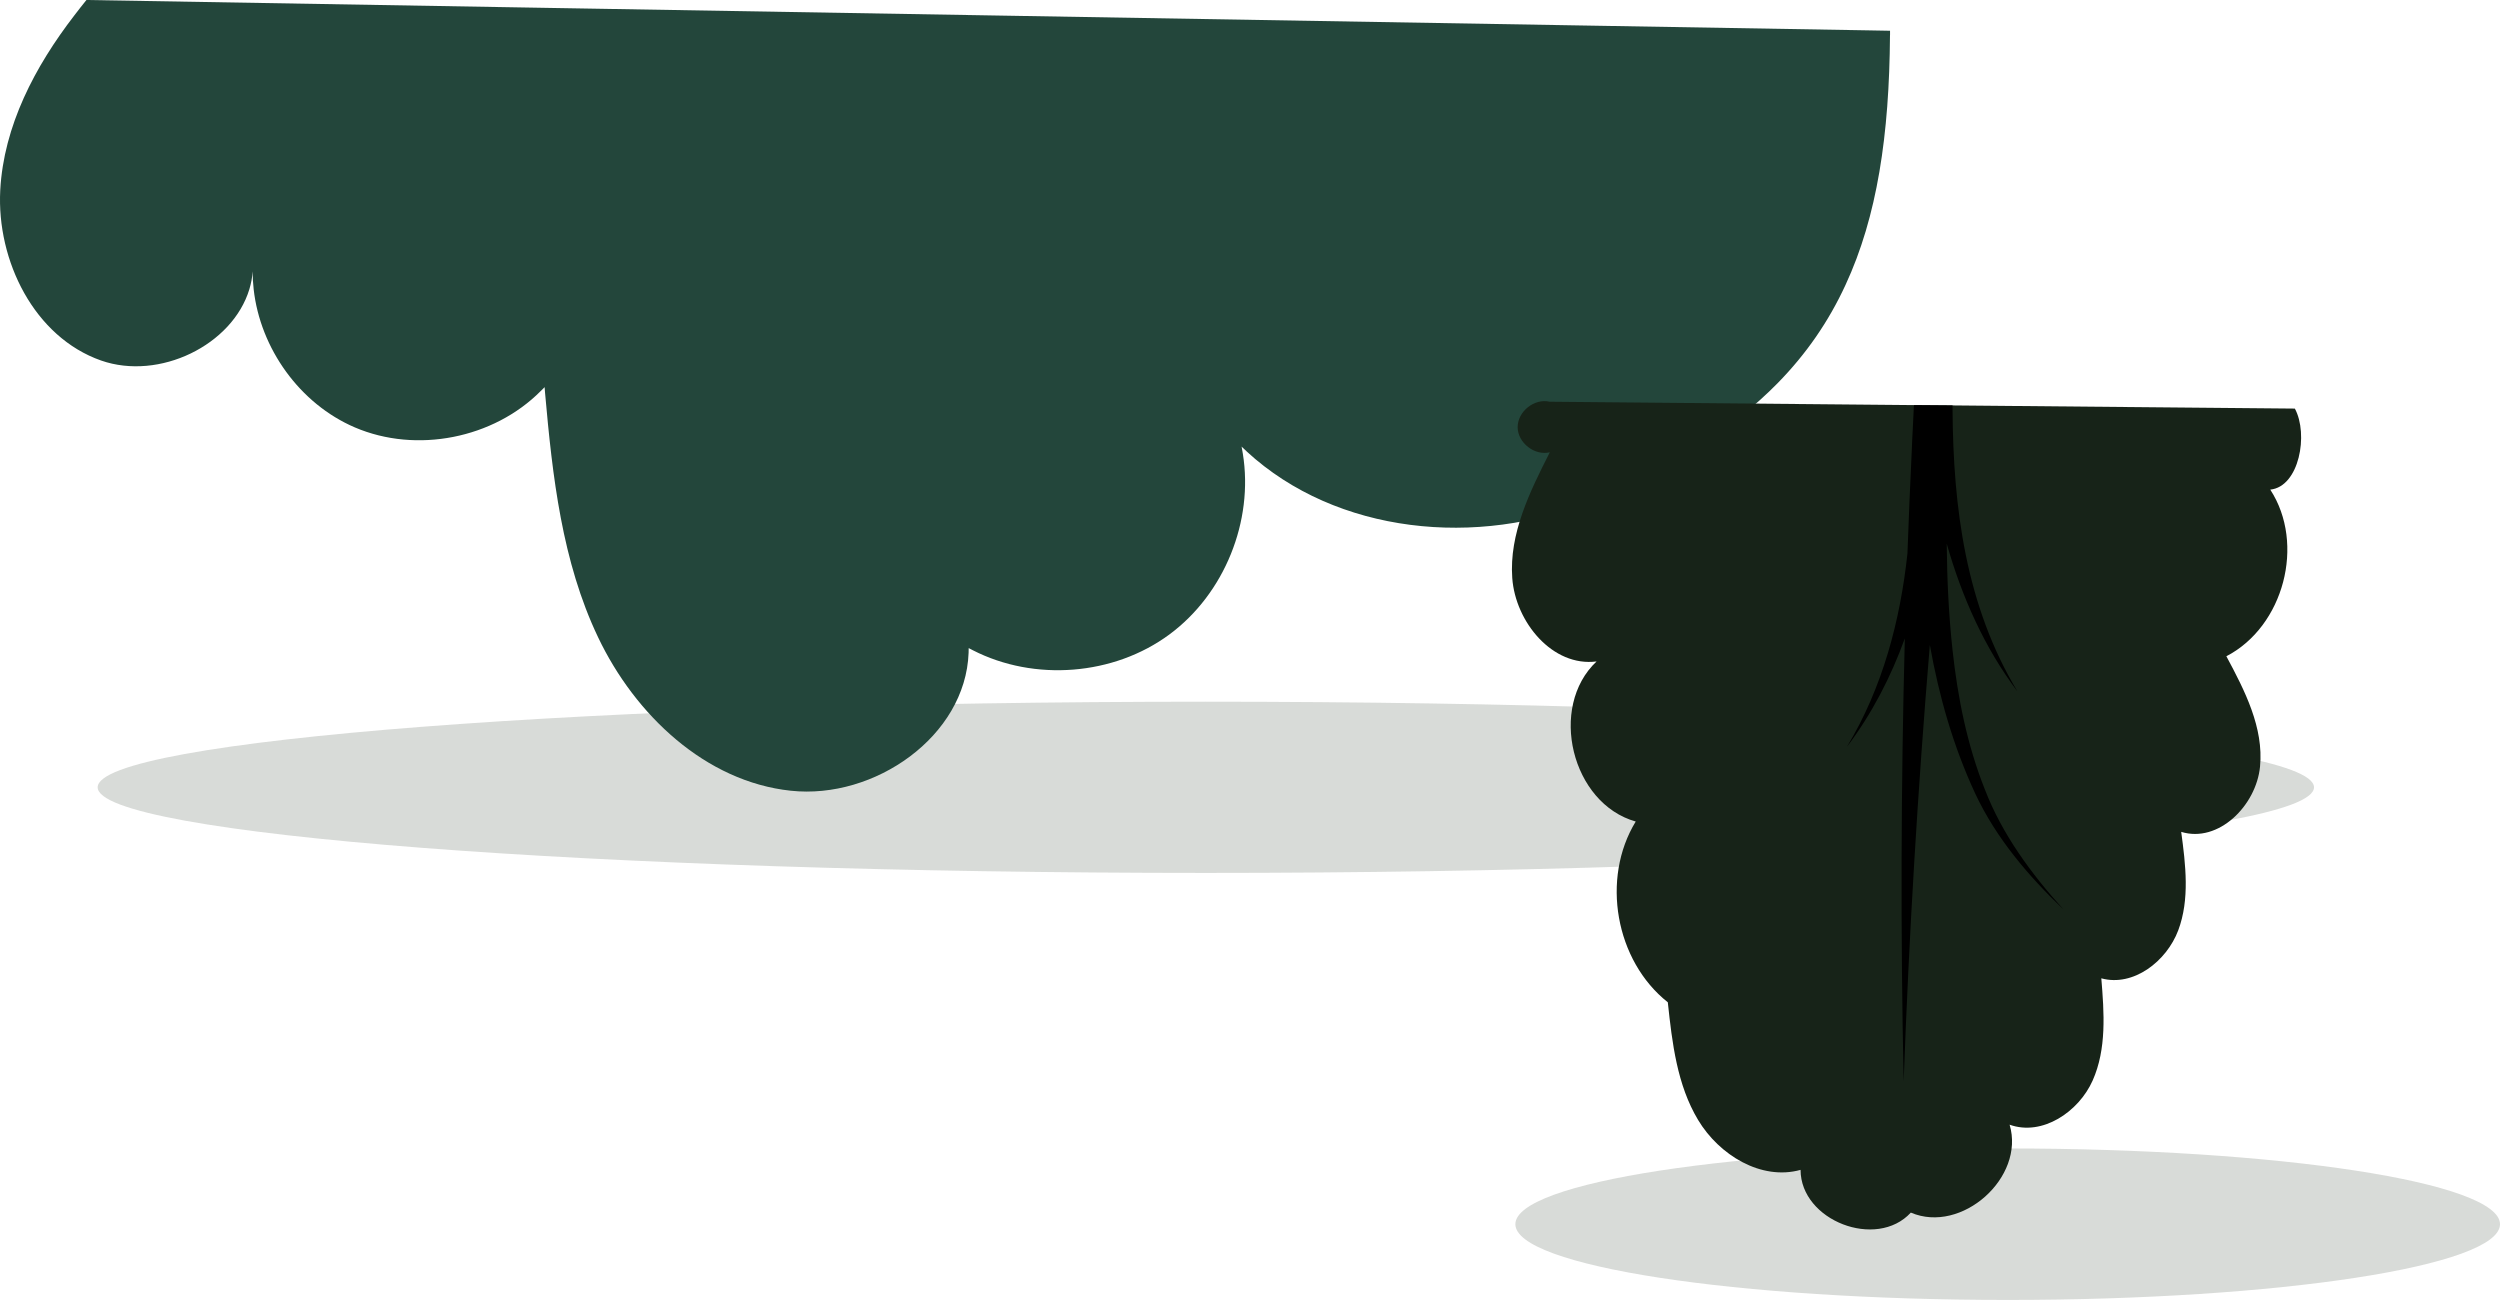
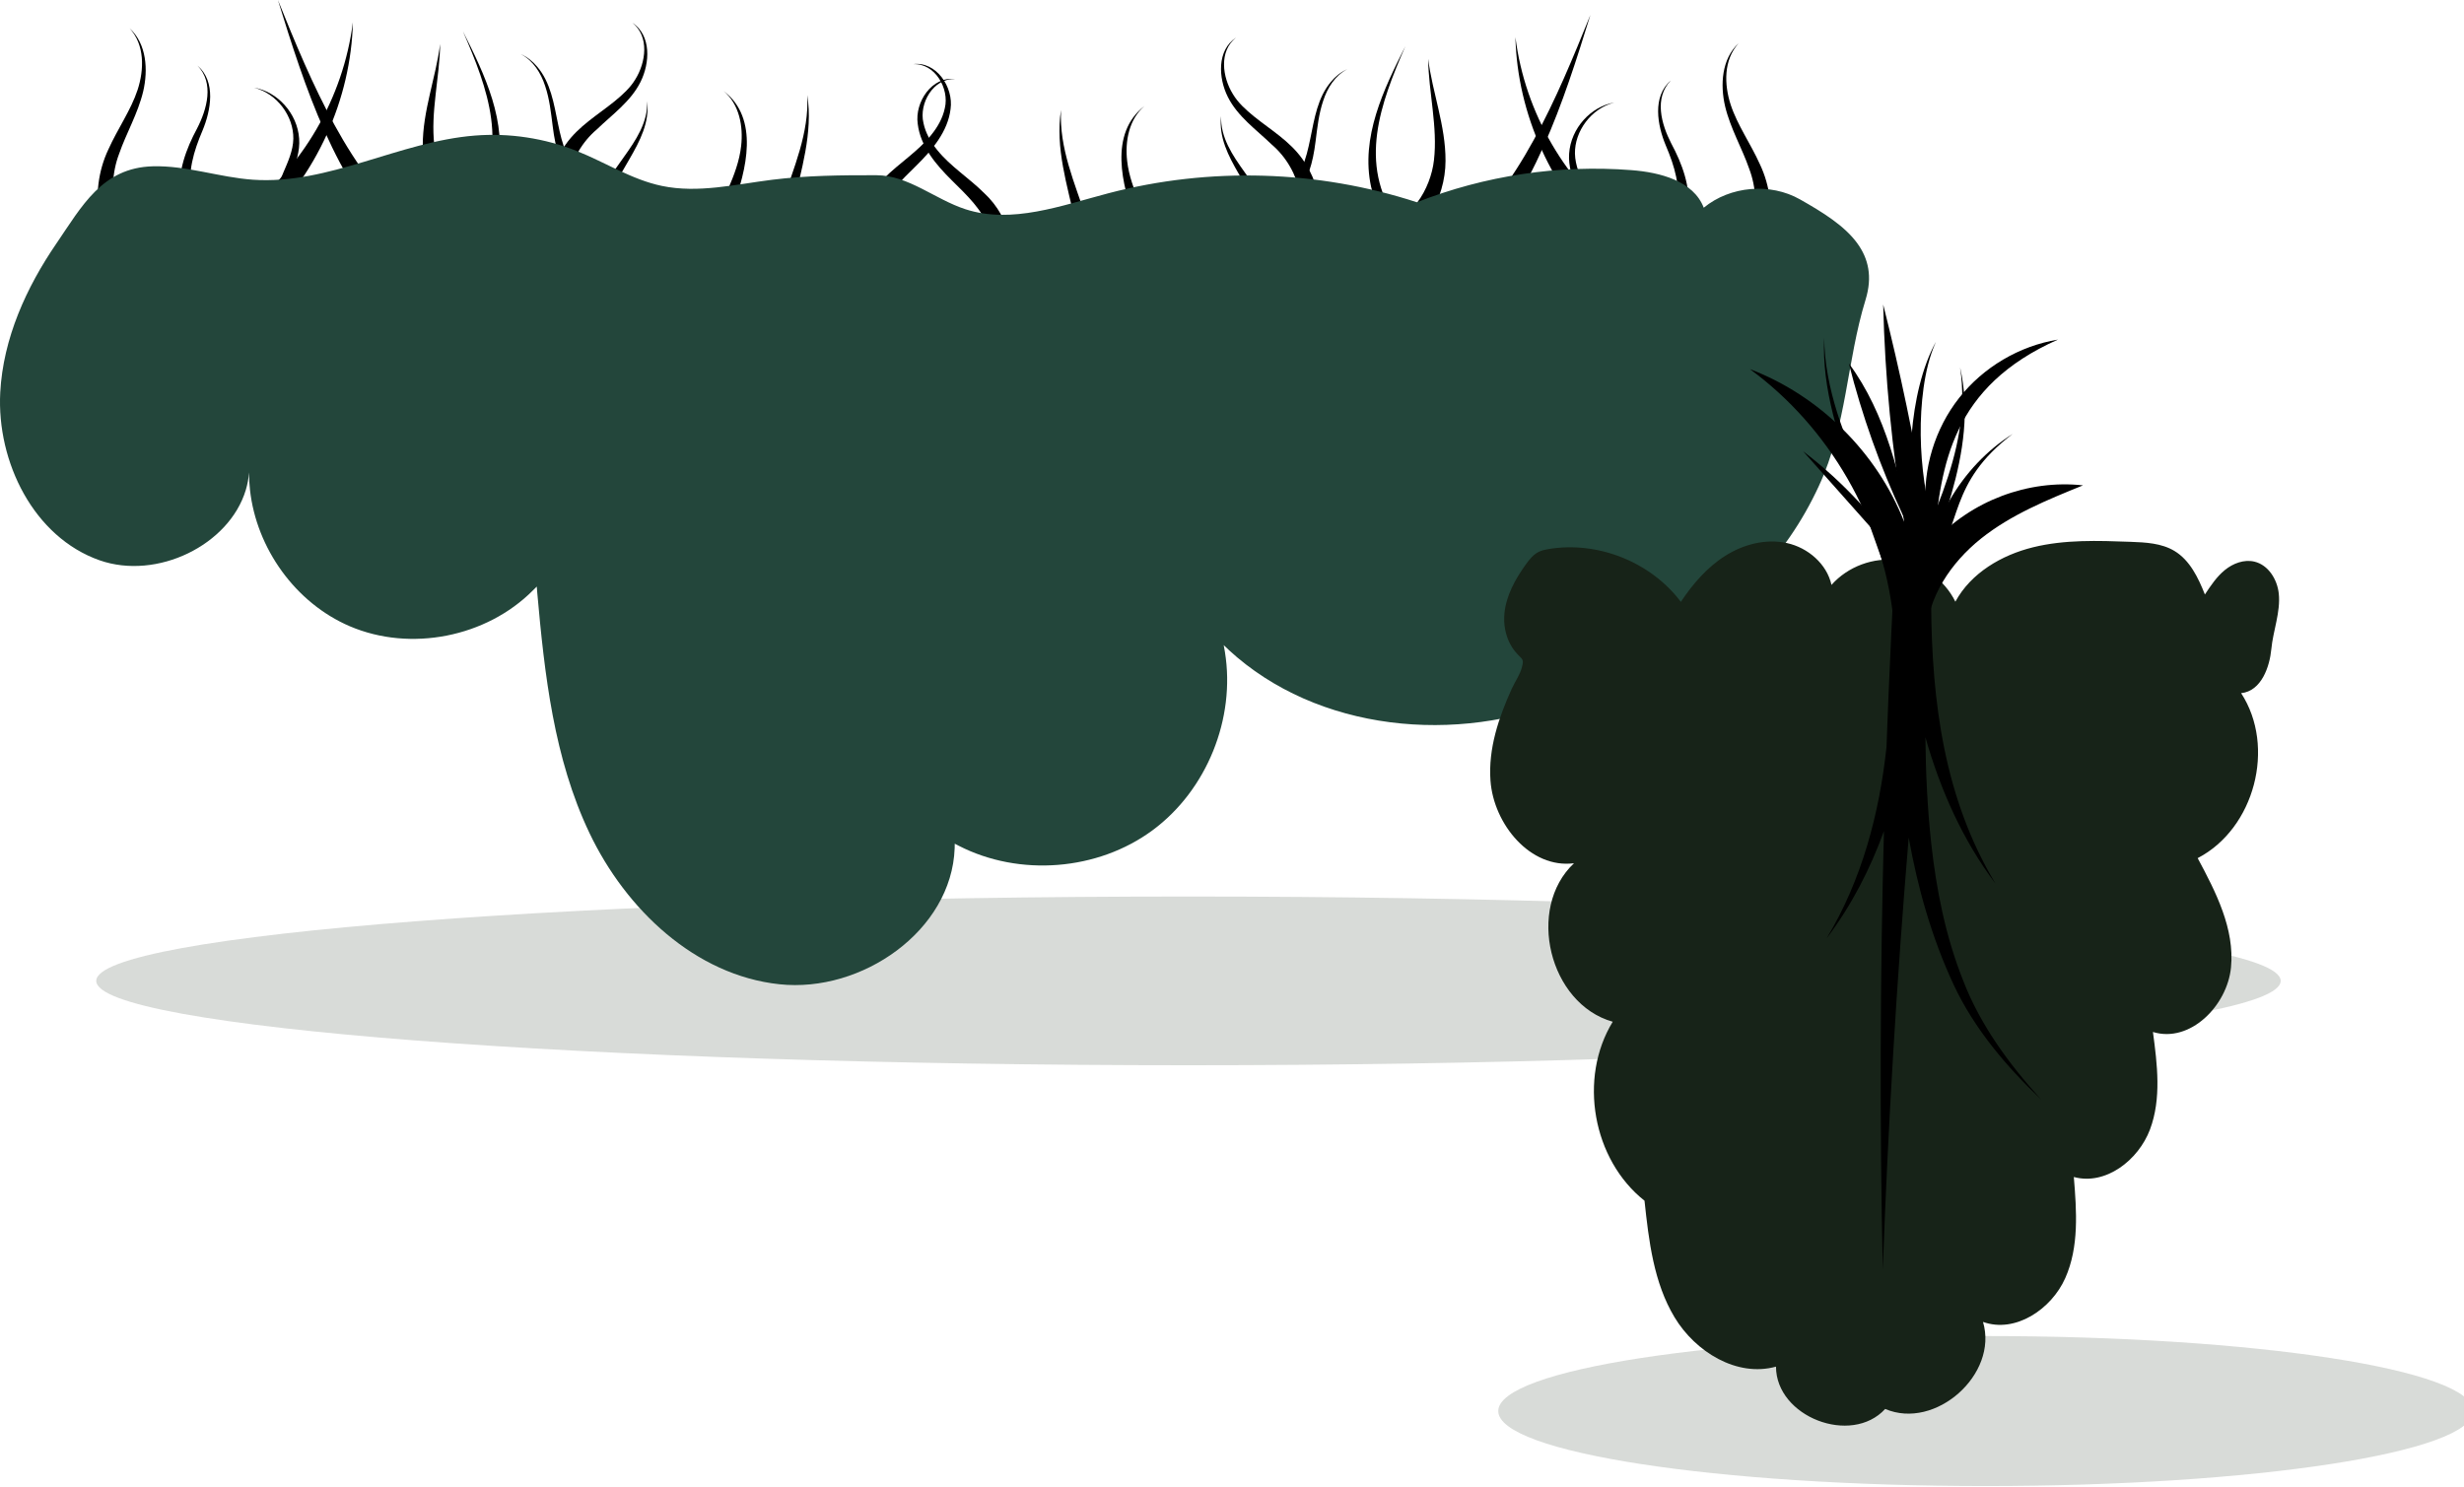
- <svg xmlns="http://www.w3.org/2000/svg" id="Camada_1" data-name="Camada 1" viewBox="0 0 1514.68 787.6">
+ <svg xmlns="http://www.w3.org/2000/svg" id="Camada_1" data-name="Camada 1" viewBox="0 0 1514.68 913.67">
  <defs>
    <style>
      .cls-1 {
        fill: #23463b;
      }

      .cls-2 {
        fill: #172318;
      }

      .cls-3 {
        fill: #3d493a;
        opacity: .2;
      }
    </style>
  </defs>
  <g>
-     <ellipse class="cls-3" cx="730.58" cy="477.01" rx="671.41" ry="51.87" />
-     <path class="cls-1" d="M1145.1,21.43l.03-.62c0-.74,0-1.44-.01-2.18l-13.3-.24L365.7,5.35l-29.7-.5L52.37,0c-2.48,3.04-4.92,6.19-7.33,9.34C21.1,40.4,2.25,76.32.15,115.21c-2.25,42.81,20.64,89.02,61.1,103.22,35.18,12.31,79.62-9.25,89.86-43.29,1.02-3.45,1.73-7.04,1.98-10.72-.01,3.58.17,7.17.59,10.73v.04c3.99,35.95,27.94,69.48,61.35,83.78,37.34,15.96,83.96,6.71,112.55-22.03.57-.48,1.1-1,1.59-1.56.25-.26.53-.52.78-.82.02.35.08.74.1,1.09.04.74.13,1.45.17,2.19v.04c4.5,50.72,10.25,102.35,32.17,148.28,22.35,46.93,65.04,87.41,116.72,92.92,50.72,5.46,105.91-32.96,107.74-83.58.02-.43.04-.85.02-1.28.02-.5.05-1.05.03-1.55.46.25.91.47,1.37.69.38.25.76.42,1.14.6,37.31,19.11,85.39,15.37,119.13-9.58,33.34-24.66,51.09-68.69,44.45-109.58-.18-1.18-.4-2.31-.61-3.49-.07-.24-.09-.51-.16-.75.19.16.37.37.56.53.82.82,1.68,1.6,2.53,2.38v.04c54.45,50.19,140.29,58.46,208.91,29.89,49.01-20.42,85.67-43.64,112.68-71.13,17.57-17.89,31.07-37.61,41.2-59.54,19.31-41.58,26.58-91.12,26.99-151.3Z" />
+     <ellipse class="cls-3" cx="730.58" cy="603.08" rx="671.41" ry="51.87" />
+     <g>
+       <path d="M149.28,130.53c36.26-27.02,61.75-70.02,67.65-116.88-1.16,47.21-22.26,94.57-58.53,127.86-7.49,6.49-16.89-4.78-9.12-10.98h0Z" />
+       <path d="M298.62,142.55c-24.94-3.15-38.71-29.99-38.74-52.73-.06-11.02,2.02-21.59,4.35-31.88,2.34-10.3,4.99-20.44,6.33-30.9-.27,20.68-5.98,41.85-3.56,62.35,1.94,17.33,14.3,38.66,32.75,38.92,10.27.35,9.1,15.48-1.14,14.23h0Z" />
+       <path d="M246.46,152.32C205.7,110.89,187.58,54.02,170.83,0c10.59,26.17,21.35,52.37,34.85,76.91,13.44,24.48,29.86,47.32,50.54,64.99,7.27,6.6-2.65,17.26-9.76,10.42h0Z" />
+       <path d="M342.01,150.46c-9.11-19.79-6.86-43.99,5.71-61.64,7.97-11.31,19.74-18.17,30.04-26.5,4.92-4.04,9.67-8.29,12.84-13.62,6.4-10.32,8.77-26.24-1.93-34.76,11.89,7.88,10.83,24.96,5.06,36.46-6.05,12.11-17.5,20.12-26.83,29.15-18.4,15.59-24.37,43.42-12.2,64.37,4.64,8.65-8.3,15.39-12.69,6.53h0Z" />
+       <path d="M466.44,147.21c-22.84-6.32-63.68-17.44-86.09-23.63-27.98-6.02-37.16-18.01-40.58-45.87-1.08-8.51-1.95-16.83-4.65-24.82-2.55-7.89-7.23-15.55-14.89-19.56,3.9,1.71,7.34,4.46,10.08,7.78,16.36,19.26,7.9,51.73,28.99,67.45,9.9,6.23,24.07,6.94,35.4,9.72,15.99,3.21,58.54,11.74,75.03,15.05,9.43,2.16,6.23,16.19-3.29,13.89h0Z" />
+       <path d="M479.52,197.44c-11.63-23.22-6.44-49.17,1.07-72.09,7.22-21.95,16.87-43.39,15.66-66.92,1.84,11.48.86,23.34-1.2,34.83-3.98,22.38-12.14,44.66-11.39,67.33.29,10.91,2.79,21.44,8.28,29.83,5.2,8.55-7.73,15.92-12.42,7.03h0Z" />
+       <path d="M530.14,170.63c-8.84-21.03-2.98-45.95,13.27-60.99,9.49-9.47,20.72-16.35,29-26.62,3.97-4.9,7.15-10.46,8.41-16.59,2.86-11.95-6-27.7-19.59-26.99,14.38-1.89,25.02,14.21,23.11,27.53-1.64,13.95-11.39,25.28-20.89,34.69-9.43,9.31-18.98,18.31-22.65,29.45-3.9,11.07-2.91,23.68,2.28,33.52,4.35,8.86-8.95,15.1-12.95,6h0Z" />
+       <path d="M454.87,199.45c-20.64-10.12-24.36-37.11-17.86-56.91,5.31-18.03,16.56-34.27,18.59-52.82,1.37-12.02-1.09-25.53-10.71-33.75,22.14,17.03,13.83,48.78,5.69,71.12-3.84,11.8-7.35,23.63-5.81,34.77,1.31,10.24,5.92,20.81,15.87,24.54,9.04,3.82,3.19,17.17-5.77,13.06h0Z" />
+       <path d="M388.22,206.37c-12.88-22.36-27.05-47.87-22.52-74.95,2.16-13.34,10.27-24.37,17.83-34.91,7.28-10.19,14.78-21.21,14.31-34.28,3.05,25.98-23.74,45.5-25.07,70.15-1.69,24.82,13.57,46.54,27.41,66.21,5.5,8.14-6.7,16.16-11.97,7.78h0Z" />
+       <path d="M316.23,233.39c-28.59-30.12-53.22-66.98-26.46-107.14,23.98-34.84,10.14-71.78-5.19-106.99,13.34,26.5,27.64,55.97,21.06,86.48-7.83,29.58-27.6,41.3-13.13,74.97,7.36,16.85,20.84,29.88,34,42.79,6.72,6.91-3.54,16.94-10.29,9.89h0Z" />
+       <path d="M235.71,183.32c-14.03-3.82-29.09-7.82-42.36-16.48-13.21-8.66-23.87-22.84-24.53-39.12-.96-15.19,11.21-27.84,11.5-42.43.22-13.77-9.94-27.77-24.18-31.4,14.48,2.46,26.65,15.81,27.75,31.29.61,7.85-2.13,15.28-4.44,22.09-9.22,21.13.32,39.86,19.45,50.41,11.87,6.45,25.72,9.1,39.98,11.72,9.56,2.03,6.42,16.21-3.16,13.92h0Z" />
+       <path d="M172.14,178c-31.42-.59-59.43-26.39-61.42-57.41-1.72-14.68,3.74-29.19,10.46-41.66,6.04-11.79,10.62-27.85.23-38.59,11.54,9.88,8.22,27.62,3.05,40-5.4,12.7-9.36,25.71-6.66,39.35,3.84,25.98,28.62,45.7,54.22,44.03,9.87-.22,10.04,14.31.12,14.27h0Z" />
+       <path d="M80.88,173.62c-20.99-21.38-26.96-54.98-14.24-81.8,5.78-12.84,13.76-23.93,17.94-36.55,4.05-12.42,4.51-27.7-4.96-37.92,10.58,9.57,11.49,25.69,8.4,38.87-3.29,13.71-10.46,25.79-14.76,38.25-9.02,23.63-1.68,52.6,17.38,68.74,7.27,6.59-2.66,17.27-9.76,10.41h0Z" />
+     </g>
+     <g>
+       <path d="M999.21,139.7c-36.26-27.02-61.75-70.02-67.65-116.88,1.16,47.21,22.26,94.57,58.53,127.86,7.49,6.49,16.89-4.78,9.12-10.98h0Z" />
+       <path d="M849.86,151.71c24.94-3.15,38.71-29.99,38.74-52.73.06-11.02-2.02-21.59-4.35-31.88-2.34-10.3-4.99-20.44-6.33-30.9.27,20.68,5.98,41.85,3.56,62.35-1.94,17.33-14.3,38.66-32.75,38.92-10.27.35-9.1,15.48,1.14,14.23h0Z" />
+       <path d="M902.03,161.48c40.76-41.43,58.88-98.3,75.63-152.32-10.59,26.17-21.35,52.37-34.85,76.91-13.44,24.48-29.86,47.32-50.54,64.99-7.27,6.6,2.65,17.26,9.76,10.42h0Z" />
+       <path d="M806.48,159.62c9.11-19.79,6.86-43.99-5.71-61.64-7.97-11.31-19.74-18.17-30.04-26.5-4.92-4.04-9.67-8.29-12.84-13.62-6.4-10.32-8.77-26.24,1.93-34.76-11.89,7.88-10.83,24.96-5.06,36.46,6.05,12.11,17.5,20.12,26.83,29.15,18.4,15.59,24.37,43.42,12.2,64.37-4.64,8.65,8.3,15.39,12.69,6.53h0Z" />
+       <path d="M682.05,156.38c22.84-6.32,63.68-17.44,86.09-23.63,27.98-6.02,37.16-18.01,40.58-45.87,1.08-8.51,1.95-16.83,4.65-24.82,2.55-7.89,7.23-15.55,14.89-19.56-3.9,1.71-7.34,4.46-10.08,7.78-16.36,19.26-7.9,51.73-28.99,67.45-9.9,6.23-24.07,6.94-35.4,9.72-15.99,3.21-58.54,11.74-75.03,15.05-9.43,2.16-6.23,16.19,3.29,13.89h0Z" />
+       <path d="M668.97,206.6c11.63-23.22,6.44-49.17-1.07-72.09-7.22-21.95-16.87-43.39-15.66-66.92-1.84,11.48-.86,23.34,1.2,34.83,3.98,22.38,12.14,44.66,11.39,67.33-.29,10.91-2.79,21.44-8.28,29.83-5.2,8.55,7.73,15.92,12.42,7.03h0Z" />
+       <path d="M618.35,179.79c8.84-21.03,2.98-45.95-13.27-60.99-9.49-9.47-20.72-16.35-29-26.62-3.97-4.9-7.15-10.46-8.41-16.59-2.86-11.95,6-27.7,19.59-26.99-14.38-1.89-25.02,14.21-23.11,27.53,1.64,13.95,11.39,25.28,20.89,34.69,9.43,9.31,18.98,18.31,22.65,29.45,3.9,11.07,2.91,23.68-2.28,33.52-4.35,8.86,8.95,15.1,12.95,6h0Z" />
+       <path d="M693.61,208.61c20.64-10.12,24.36-37.11,17.86-56.91-5.31-18.03-16.56-34.27-18.59-52.82-1.37-12.02,1.09-25.53,10.71-33.75-22.14,17.03-13.83,48.78-5.69,71.12,3.84,11.8,7.35,23.63,5.81,34.77-1.31,10.24-5.92,20.81-15.87,24.54-9.04,3.82-3.19,17.17,5.77,13.06h0Z" />
+       <path d="M760.27,215.53c12.88-22.36,27.05-47.87,22.52-74.95-2.16-13.34-10.27-24.37-17.83-34.91-7.28-10.19-14.78-21.21-14.31-34.28-3.05,25.98,23.74,45.5,25.07,70.15,1.69,24.82-13.57,46.54-27.41,66.21-5.5,8.14,6.7,16.16,11.97,7.78h0Z" />
+       <path d="M832.26,242.55c28.59-30.12,53.22-66.98,26.46-107.14-23.98-34.84-10.14-71.78,5.19-106.99-13.34,26.5-27.64,55.97-21.06,86.48,7.83,29.58,27.6,41.3,13.13,74.97-7.36,16.85-20.84,29.88-34,42.79-6.72,6.91,3.54,16.94,10.29,9.89h0Z" />
+       <path d="M912.77,192.48c14.03-3.82,29.09-7.82,42.36-16.48,13.21-8.66,23.87-22.84,24.53-39.12.96-15.19-11.21-27.84-11.5-42.43-.22-13.77,9.94-27.77,24.18-31.4-14.48,2.46-26.65,15.81-27.75,31.29-.61,7.85,2.13,15.28,4.44,22.09,9.22,21.13-.32,39.86-19.45,50.41-11.87,6.45-25.72,9.1-39.98,11.72-9.56,2.03-6.42,16.21,3.16,13.92h0Z" />
+       <path d="M976.35,187.16c31.42-.59,59.43-26.39,61.42-57.41,1.72-14.68-3.74-29.19-10.46-41.66-6.04-11.79-10.62-27.85-.23-38.59-11.54,9.88-8.22,27.62-3.05,40,5.4,12.7,9.36,25.71,6.66,39.35-3.84,25.98-28.62,45.7-54.22,44.03-9.87-.22-10.04,14.31-.12,14.27h0Z" />
+       <path d="M1067.61,182.79c20.99-21.38,26.96-54.98,14.24-81.8-5.78-12.84-13.76-23.93-17.94-36.55-4.05-12.42-4.51-27.7,4.96-37.92-10.58,9.57-11.49,25.69-8.4,38.87,3.29,13.71,10.46,25.79,14.76,38.25,9.02,23.63,1.68,52.6-17.38,68.74-7.27,6.59,2.66,17.27,9.76,10.41h0Z" />
+     </g>
+     <path class="cls-1" d="M1141.84,149.74c-7.92-10.97-21.46-19.29-35.34-27.15-18.31-10.37-42.91-8.24-59.17,5.12-6.31-16.47-26.8-21.73-44.39-23.1-44.72-3.49-90.21,3.32-131.94,19.75-60.91-19.86-127.54-21.81-189.51-5.57-29,7.6-59.5,19.12-88.02,9.85-18.73-6.09-35.03-20.86-54.73-20.91-21.44-.05-42.94.15-64.21,2.81-22.53,2.83-45.42,8.41-67.65,3.77-18.48-3.86-34.75-14.46-52.28-21.46-19.8-7.9-41.42-11.18-62.67-9.5-46.41,3.66-89.91,30.34-136.35,27.15-20.74-1.43-40.93-8.83-61.71-8.25-31.11.87-43.64,24.71-59.16,47.4C16.12,176.79,1.95,208.03.15,241.28c-2.25,42.81,20.64,89.02,61.1,103.22,35.18,12.31,79.62-9.25,89.86-43.29,1.02-3.45,1.73-7.04,1.98-10.72-.01,3.58.17,7.17.59,10.73v.04c3.99,35.95,27.94,69.48,61.35,83.78,37.34,15.96,83.96,6.71,112.55-22.03.57-.48,1.1-1,1.59-1.56.25-.26.53-.52.78-.82.02.35.08.74.1,1.09.04.74.13,1.45.17,2.19v.04c4.5,50.72,10.25,102.35,32.17,148.28,22.35,46.93,65.04,87.41,116.72,92.92,50.72,5.46,105.91-32.96,107.74-83.58.02-.43.04-.85.02-1.28.02-.5.05-1.05.03-1.55.46.25.91.47,1.37.69.38.25.76.42,1.14.6,37.31,19.11,85.39,15.37,119.13-9.58,33.34-24.66,51.09-68.69,44.45-109.58-.18-1.18-.4-2.31-.61-3.49-.07-.24-.09-.51-.16-.75.19.16.37.37.56.53.82.82,1.68,1.6,2.53,2.38v.04c54.45,50.19,140.29,58.46,208.91,29.89,49.01-20.42,85.67-43.64,112.68-71.13,17.57-17.89,31.07-37.61,41.2-59.54,17.23-37.12,17.06-76.65,28.7-114.49,4.39-14.26,1.69-25.35-4.97-34.57Z" />
  </g>
  <g>
-     <ellipse class="cls-3" cx="1216.4" cy="741.71" rx="298.28" ry="45.89" />
+     <ellipse class="cls-3" cx="1220.7" cy="867.56" rx="299.69" ry="46.11" />
    <g>
-       <path class="cls-2" d="M919.5,258.8c0-9.53,10.17-17.58,19.37-15.41l220.71,2.05,23.4.19,207.41,1.92c8.38,15.54,2.69,47.31-14.9,49.1,21.42,32.86,8.18,82.93-26.6,100.96,11.19,20.84,22.7,43.29,20.4,66.88-2.3,23.53-25.13,46.48-47.76,39.51,2.69,19.95,5.24,40.86-1.79,59.65-7.1,18.86-27.24,34.4-46.61,29.09,1.73,20.91,3.26,42.77-5.24,61.89-8.5,19.12-30.63,33.89-50.32,26.79,9.53,32.03-29.16,66.43-59.85,53.26-20.78,22.63-66.75,4.86-66.81-25.89-23.85,6.65-49.36-9.01-62.08-30.24-12.72-21.16-15.73-46.67-18.35-71.29-31.78-25.13-40.6-74.93-19.44-109.52-38.87-10.93-53.13-69.31-23.72-96.99-26.6,3.45-49.17-23.78-51.09-50.57-1.92-26.79,10.61-52.24,22.76-76.15-9.21,2.24-19.44-5.75-19.5-15.22Z" />
-       <path d="M1119.05,452.4c21.61-35.81,32.29-76.53,36.64-117.26v-.38c.77-20.78,1.6-41.56,2.62-62.34.13-4.22.38-8.38.58-12.47.19-4.86.45-9.65.7-14.51l23.4.19v2.37c.38,59.53,7.93,118.73,39.32,170.91-19.95-26.41-33.69-57.29-42.84-89.51.19,21.74,1.21,43.28,3.52,64.51,3.13,28.77,8.82,57.35,19.56,84.33,10.42,27.11,28,51.09,47.7,72.82-21.16-20.14-40.79-43.09-53.52-70.27-13.36-28.77-21.93-58.95-27.49-90.02-7.35,87.98-12.66,176.15-15.86,264.51-1.92-89.38-1.66-178.96.7-268.47-8.44,23.27-19.82,45.46-35.04,65.6Z" />
+       <path class="cls-2" d="M925.31,387.34c-.68-3.42-.84-6.95-.48-10.41,1.13-10.9,6.65-20.86,13.03-29.77,2.24-3.13,4.73-6.28,8.2-7.94,1.83-.88,3.83-1.29,5.83-1.63,30.28-5.09,62.91,7.92,81.37,32.46,7.32-11.01,16.16-21.28,27.34-28.34s24.96-10.65,37.88-7.81c12.92,2.84,24.52,12.81,27.38,25.72,10.03-11.31,25.85-17.19,40.83-15.16,14.98,2.03,28.67,11.91,35.32,25.48,9.55-17.62,28.37-28.69,47.83-33.47,19.46-4.78,39.79-4.08,59.81-3.34,9.3.34,19.06.81,27.03,5.61,9.5,5.72,14.63,16.46,18.72,26.77,3.59-5.43,7.25-10.94,12.3-15.05s11.79-6.64,18.12-5.15c8.57,2.02,14.09,10.93,15,19.68,1.18,11.33-3.53,22.88-4.58,34.11-1,10.63-6,25.8-18.56,27.08,21.52,33.02,8.22,83.32-26.72,101.43,11.24,20.94,22.8,43.49,20.49,67.19-2.31,23.64-25.25,46.7-47.99,39.7,2.7,20.04,5.27,41.05-1.8,59.93-7.13,18.95-27.37,34.56-46.83,29.23,1.73,21.01,3.28,42.98-5.27,62.18-8.54,19.21-30.77,34.05-50.56,26.92,9.57,32.18-29.29,66.74-60.13,53.51-20.88,22.74-67.06,4.88-67.13-26.02-23.96,6.68-49.59-9.06-62.38-30.38-12.78-21.26-15.8-46.89-18.44-71.63-31.93-25.25-40.79-75.29-19.53-110.04-39.06-10.99-53.38-69.63-23.83-97.45-26.72,3.47-49.4-23.9-51.33-50.81-1.41-19.69,5.06-38.77,13.08-56.46,1.86-4.09,4.92-8.46,6.12-12.77,1.71-6.09.3-4.96-3.7-9.72-3.3-3.92-5.42-8.67-6.42-13.66Z" />
+       <path d="M1122.89,576.89c21.71-35.97,32.44-76.89,36.81-117.81v-.39c.77-20.88,1.61-41.76,2.63-62.63.13-4.24.39-8.41.58-12.53.19-4.88.45-9.7.71-14.58l23.51.19v2.38c.39,59.81,7.97,119.29,39.51,171.71-20.04-26.53-33.85-57.56-43.04-89.93.19,21.84,1.22,43.49,3.53,64.82,3.15,28.91,8.86,57.62,19.66,84.73,10.47,27.24,28.14,51.33,47.92,73.17-21.26-20.24-40.98-43.3-53.77-70.6-13.43-28.91-22.03-59.23-27.62-90.45-7.39,88.39-12.72,176.98-15.93,265.76-1.93-89.81-1.67-179.8.71-269.74-8.48,23.38-19.91,45.67-35.2,65.91Z" />
+     </g>
+     <g>
+       <path d="M1163.82,379.67c-6.51-60.15-39.3-116.98-88.12-152.73,42.81,16.29,78.14,51.27,94.85,93.92-7.51-44.15-11.83-88.85-12.91-133.62,10.43,41.24,19.15,82.92,26.13,124.89-1.81-23.99,5.67-48.57,20.55-67.47s37-31.97,60.74-35.86c-65.22,28.98-71.83,76.61-76.24,124.24,22.82-25.06,57.95-38.34,91.64-34.62-21.9,8.88-44.14,17.95-62.62,32.67-18.48,14.73-33,36.18-33.8,59.8-.15,4.55.18,9.23-1.25,13.56s-5.26,8.31-9.81,8.1c-4.86-.22-8.41-5.19-8.8-10.04s1.54-9.55,3.44-14.03" />
+       <path d="M1172.06,346.51c-17.01-26.48-38.65-49.97-63.66-69.07,17.7,19.92,35.4,39.84,53.09,59.76" />
+       <path d="M1182.81,360.94c1.56-37.67,22.57-74.02,54.45-94.16-40.06,30.42-30.73,56.06-50.07,81.46" />
+       <path d="M1176.04,331.93c-7.92-38-16.42-77.33-39.52-108.53,8.08,32.06,19.22,63.36,33.21,93.32" />
+       <path d="M1179,327.69c-8.2-34.14-5.86-86.63,11.09-117.62-4.06,9.01-6.23,18.66-7.62,28.32-2.64,19.3-2.22,39.04.51,58.25,1.4,9.55,3.42,19.02,6.53,27.8l-10.51,3.24h0Z" />
+       <path d="M1164.34,375.58c17.44-48.54,48.72-96.17,40.56-149.72,11.99,52.73-16.12,103.97-30.1,153.14,0,0-10.45-3.42-10.45-3.42h0Z" />
+       <path d="M1172.93,389.46l-31.73-89.44c-10.49-29.62-21.41-60.63-19.82-92.52.11,15.85,3.36,31.42,8.04,46.41,9.57,30.29,41.5,101.16,53.77,131.57,0,0-10.26,3.98-10.26,3.98h0Z" />
    </g>
  </g>
</svg>
